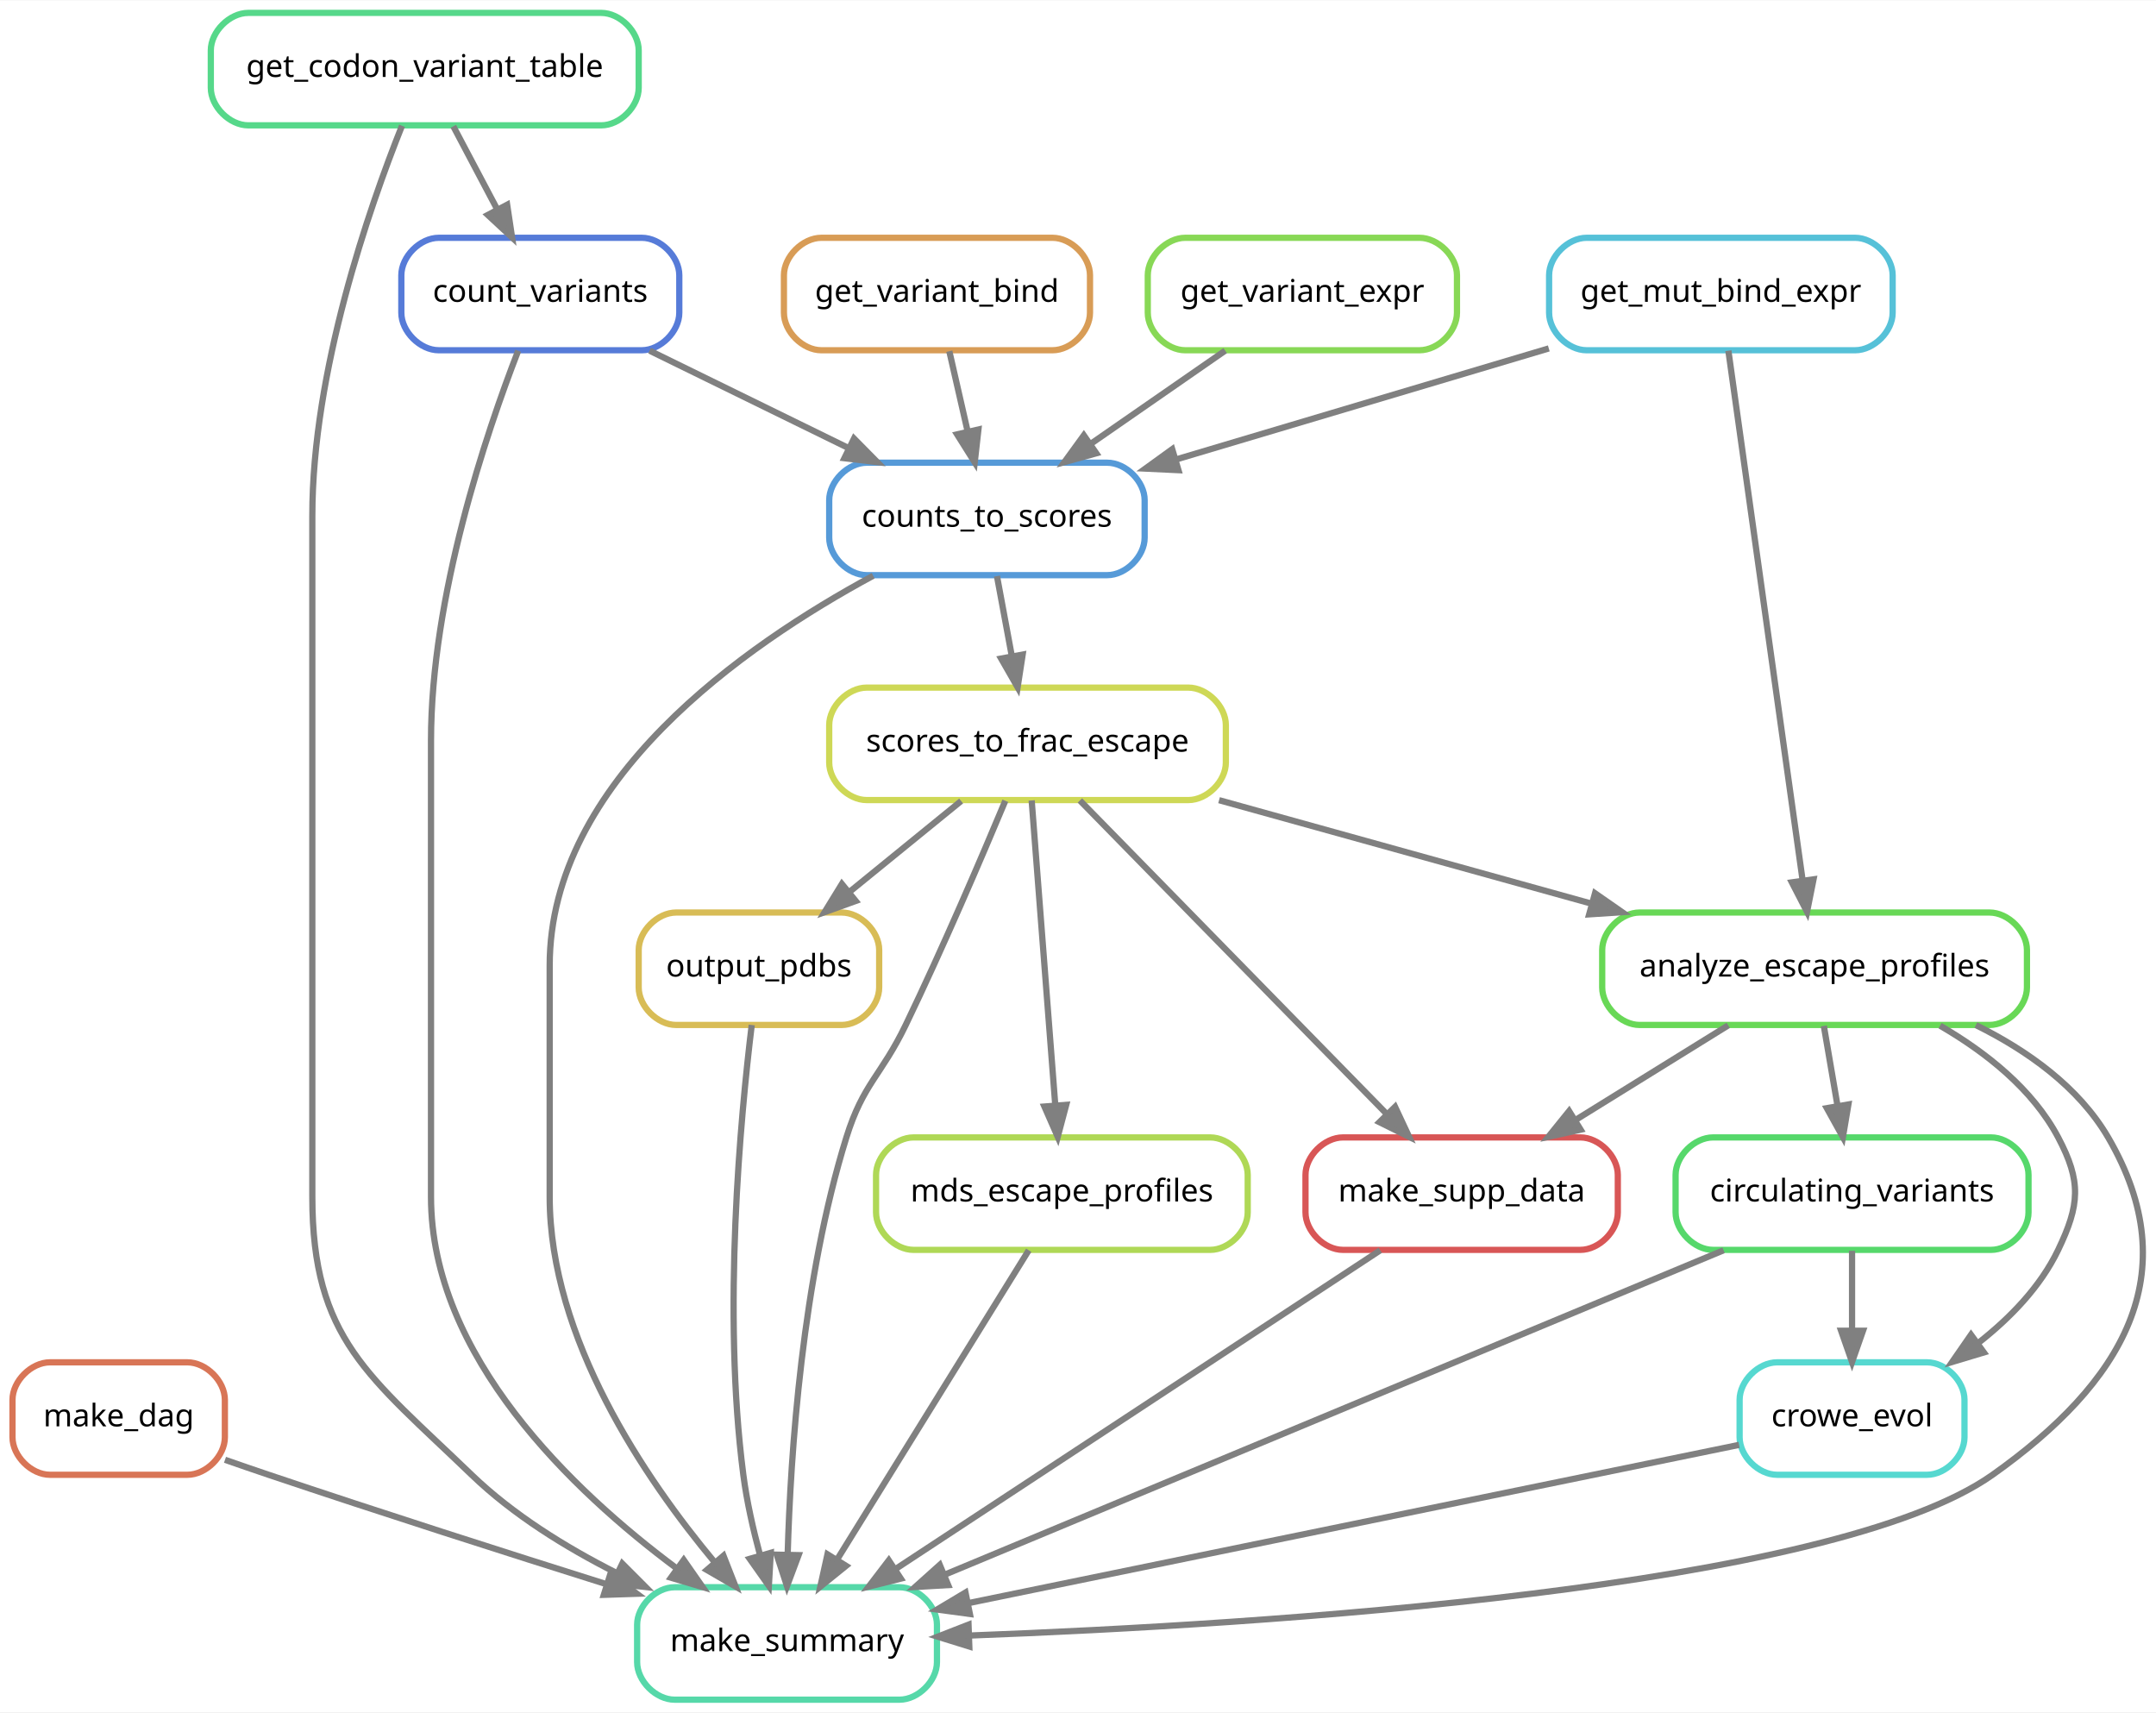
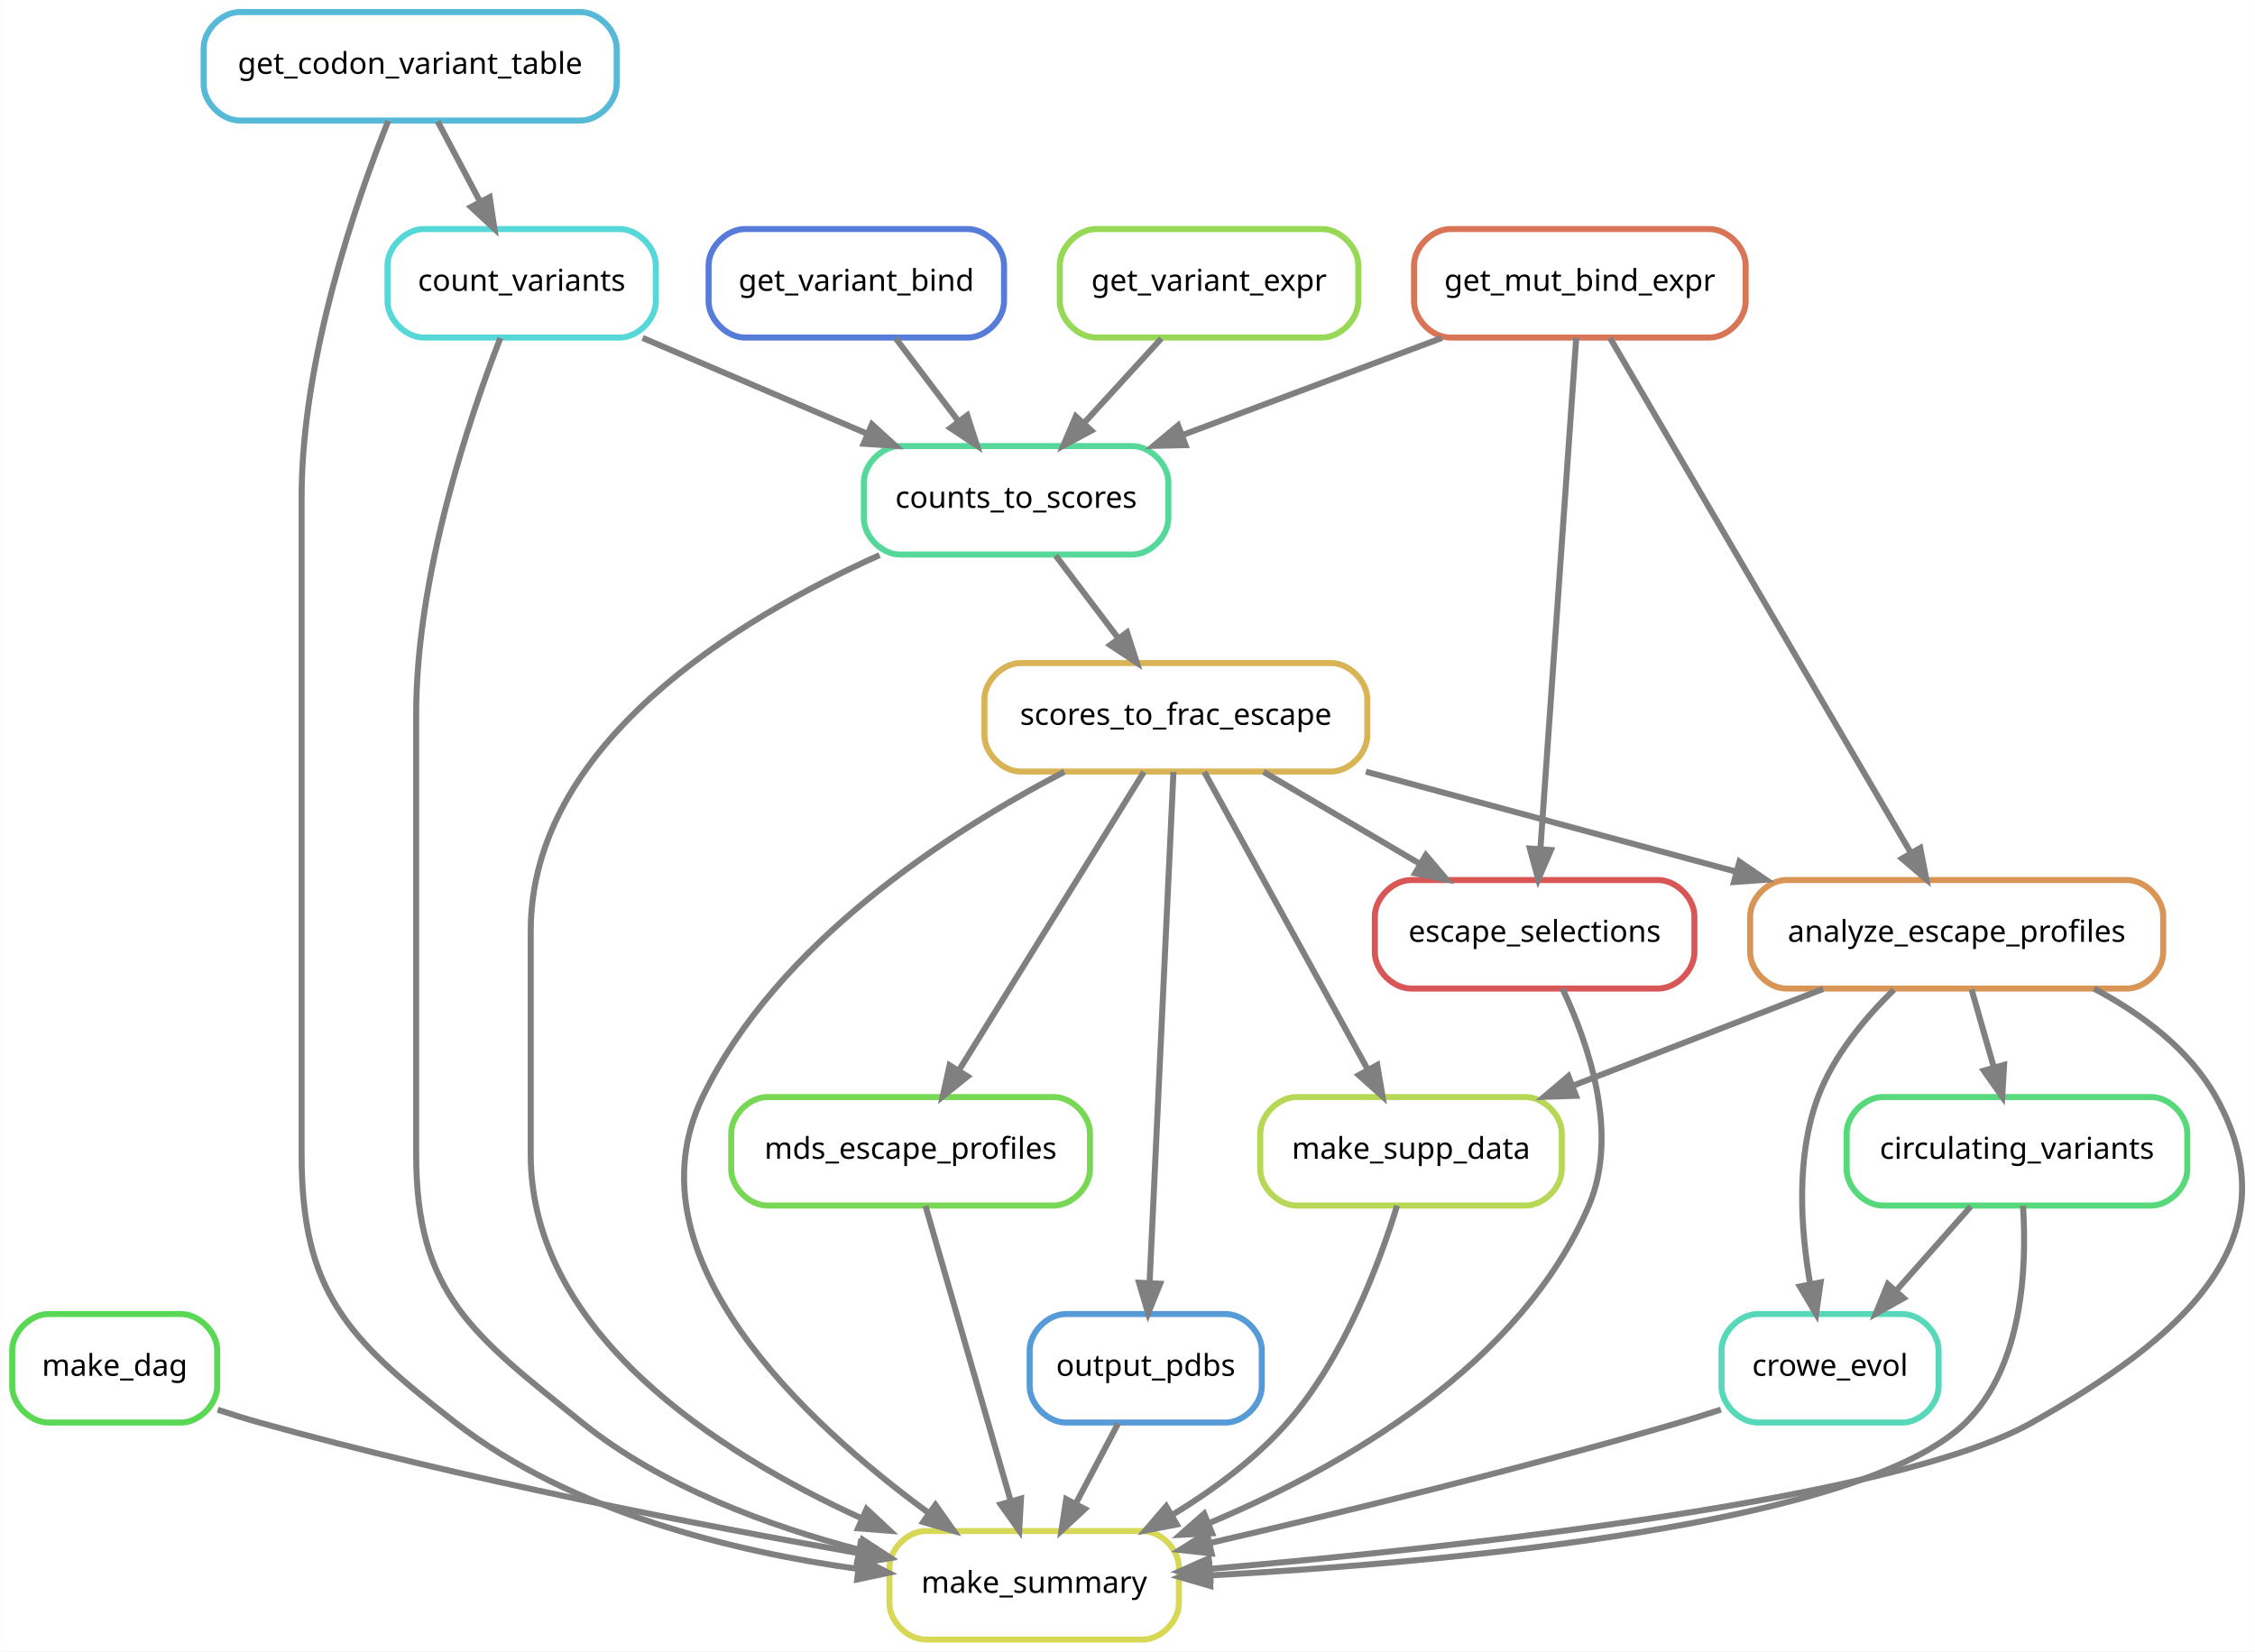
- <svg xmlns="http://www.w3.org/2000/svg" width="690pt" height="548pt" viewBox="0.00 0.00 690.32 548.00">
+ <svg xmlns="http://www.w3.org/2000/svg" width="748pt" height="548pt" viewBox="0.00 0.00 747.91 548.00">
  <g id="graph0" class="graph" transform="scale(1 1) rotate(0) translate(4 544)">
-     <polygon fill="white" stroke="none" points="-4,4 -4,-544 686.321,-544 686.321,4 -4,4" />
+     <polygon fill="white" stroke="none" points="-4,4 -4,-544 743.914,-544 743.914,4 -4,4" />
    <g id="node1" class="node">
-       <path fill="none" stroke="#56d8a9" stroke-width="2" d="M284,-36C284,-36 212,-36 212,-36 206,-36 200,-30 200,-24 200,-24 200,-12 200,-12 200,-6 206,-0 212,-0 212,-0 284,-0 284,-0 290,-0 296,-6 296,-12 296,-12 296,-24 296,-24 296,-30 290,-36 284,-36" />
-       <text text-anchor="middle" x="248" y="-15.5" font-family="sans" font-size="10.00">make_summary</text>
+       <path fill="none" stroke="#d6d856" stroke-width="2" d="M375,-36C375,-36 303,-36 303,-36 297,-36 291,-30 291,-24 291,-24 291,-12 291,-12 291,-6 297,-0 303,-0 303,-0 375,-0 375,-0 381,-0 387,-6 387,-12 387,-12 387,-24 387,-24 387,-30 381,-36 375,-36" />
+       <text text-anchor="middle" x="339" y="-15.5" font-family="sans" font-size="10.00">make_summary</text>
    </g>
    <g id="node2" class="node">
-       <path fill="none" stroke="#d87556" stroke-width="2" d="M56,-108C56,-108 12,-108 12,-108 6,-108 0,-102 0,-96 0,-96 0,-84 0,-84 0,-78 6,-72 12,-72 12,-72 56,-72 56,-72 62,-72 68,-78 68,-84 68,-84 68,-96 68,-96 68,-102 62,-108 56,-108" />
+       <path fill="none" stroke="#59d856" stroke-width="2" d="M56,-108C56,-108 12,-108 12,-108 6,-108 0,-102 0,-96 0,-96 0,-84 0,-84 0,-78 6,-72 12,-72 12,-72 56,-72 56,-72 62,-72 68,-78 68,-84 68,-84 68,-96 68,-96 68,-102 62,-108 56,-108" />
      <text text-anchor="middle" x="34" y="-87.5" font-family="sans" font-size="10.00">make_dag</text>
    </g>
    <g id="edge1" class="edge">
-       <path fill="none" stroke="grey" stroke-width="2" d="M68.043,-76.795C72.724,-75.16 77.476,-73.523 82,-72 117.858,-59.929 158.298,-47.003 190.285,-36.939" />
-       <polygon fill="grey" stroke="grey" stroke-width="2" points="191.434,-40.246 199.926,-33.911 189.337,-33.568 191.434,-40.246" />
+       <path fill="none" stroke="grey" stroke-width="2" d="M68.166,-76.258C72.785,-74.724 77.487,-73.258 82,-72 149.265,-53.248 228.116,-37.951 280.564,-28.694" />
+       <polygon fill="grey" stroke="grey" stroke-width="2" points="281.442,-32.093 290.69,-26.924 280.236,-25.198 281.442,-32.093" />
    </g>
    <g id="node3" class="node">
-       <path fill="none" stroke="#56d88a" stroke-width="2" d="M188.5,-540C188.5,-540 75.5,-540 75.5,-540 69.5,-540 63.5,-534 63.5,-528 63.5,-528 63.5,-516 63.5,-516 63.5,-510 69.5,-504 75.5,-504 75.5,-504 188.5,-504 188.5,-504 194.5,-504 200.5,-510 200.5,-516 200.5,-516 200.5,-528 200.5,-528 200.5,-534 194.5,-540 188.5,-540" />
+       <path fill="none" stroke="#56b9d8" stroke-width="2" d="M188.5,-540C188.5,-540 75.5,-540 75.5,-540 69.5,-540 63.5,-534 63.5,-528 63.5,-528 63.5,-516 63.5,-516 63.5,-510 69.5,-504 75.5,-504 75.5,-504 188.5,-504 188.5,-504 194.5,-504 200.5,-510 200.5,-516 200.5,-516 200.5,-528 200.5,-528 200.5,-534 194.5,-540 188.5,-540" />
      <text text-anchor="middle" x="132" y="-519.5" font-family="sans" font-size="10.00">get_codon_variant_table</text>
    </g>
    <g id="edge2" class="edge">
-       <path fill="none" stroke="grey" stroke-width="2" d="M124.715,-503.867C114.196,-477.531 96,-425.288 96,-379 96,-379 96,-379 96,-161 96,-115.41 114.171,-103.633 147,-72 160.231,-59.251 177.14,-48.781 193.322,-40.612" />
-       <polygon fill="grey" stroke="grey" stroke-width="2" points="195.249,-43.569 202.732,-36.069 192.205,-37.265 195.249,-43.569" />
+       <path fill="none" stroke="grey" stroke-width="2" d="M124.715,-503.867C114.196,-477.531 96,-425.288 96,-379 96,-379 96,-379 96,-161 96,-115.41 110.981,-99.948 147,-72 185.409,-42.198 239.535,-29.145 280.534,-23.432" />
+       <polygon fill="grey" stroke="grey" stroke-width="2" points="281.184,-26.877 290.656,-22.132 280.292,-19.934 281.184,-26.877" />
    </g>
    <g id="node4" class="node">
-       <path fill="none" stroke="#567bd8" stroke-width="2" d="M201.5,-468C201.5,-468 136.5,-468 136.5,-468 130.5,-468 124.5,-462 124.5,-456 124.5,-456 124.5,-444 124.5,-444 124.5,-438 130.5,-432 136.5,-432 136.5,-432 201.5,-432 201.5,-432 207.5,-432 213.5,-438 213.5,-444 213.5,-444 213.5,-456 213.5,-456 213.5,-462 207.5,-468 201.5,-468" />
+       <path fill="none" stroke="#56d8d8" stroke-width="2" d="M201.5,-468C201.5,-468 136.5,-468 136.5,-468 130.5,-468 124.5,-462 124.5,-456 124.5,-456 124.5,-444 124.5,-444 124.5,-438 130.5,-432 136.5,-432 136.5,-432 201.5,-432 201.5,-432 207.5,-432 213.5,-438 213.5,-444 213.5,-444 213.5,-456 213.5,-456 213.5,-462 207.5,-468 201.5,-468" />
      <text text-anchor="middle" x="169" y="-447.5" font-family="sans" font-size="10.00">count_variants</text>
    </g>
-     <g id="edge12" class="edge">
+     <g id="edge13" class="edge">
      <path fill="none" stroke="grey" stroke-width="2" d="M141.146,-503.697C145.403,-495.644 150.556,-485.894 155.266,-476.982" />
      <polygon fill="grey" stroke="grey" stroke-width="2" points="158.38,-478.581 159.959,-468.104 152.192,-475.31 158.38,-478.581" />
    </g>
    <g id="edge3" class="edge">
-       <path fill="none" stroke="grey" stroke-width="2" d="M161.917,-431.848C151.69,-405.487 134,-353.211 134,-307 134,-307 134,-307 134,-161 134,-109.997 179.274,-66.884 212.759,-41.971" />
-       <polygon fill="grey" stroke="grey" stroke-width="2" points="214.923,-44.726 220.984,-36.036 210.826,-39.05 214.923,-44.726" />
+       <path fill="none" stroke="grey" stroke-width="2" d="M161.917,-431.848C151.69,-405.487 134,-353.211 134,-307 134,-307 134,-307 134,-161 134,-114.501 152.798,-101.182 189,-72 215.467,-50.665 251.159,-37.593 281.087,-29.772" />
+       <polygon fill="grey" stroke="grey" stroke-width="2" points="282.13,-33.119 290.994,-27.316 280.445,-26.325 282.13,-33.119" />
    </g>
    <g id="node5" class="node">
-       <path fill="none" stroke="#569ad8" stroke-width="2" d="M350.5,-396C350.5,-396 273.5,-396 273.5,-396 267.5,-396 261.5,-390 261.5,-384 261.5,-384 261.5,-372 261.5,-372 261.5,-366 267.5,-360 273.5,-360 273.5,-360 350.5,-360 350.5,-360 356.5,-360 362.5,-366 362.5,-372 362.5,-372 362.5,-384 362.5,-384 362.5,-390 356.5,-396 350.5,-396" />
-       <text text-anchor="middle" x="312" y="-375.5" font-family="sans" font-size="10.00">counts_to_scores</text>
+       <path fill="none" stroke="#56d89a" stroke-width="2" d="M371.5,-396C371.5,-396 294.5,-396 294.5,-396 288.5,-396 282.5,-390 282.5,-384 282.5,-384 282.5,-372 282.5,-372 282.5,-366 288.5,-360 294.5,-360 294.5,-360 371.5,-360 371.5,-360 377.5,-360 383.5,-366 383.5,-372 383.5,-372 383.5,-384 383.5,-384 383.5,-390 377.5,-396 371.5,-396" />
+       <text text-anchor="middle" x="333" y="-375.5" font-family="sans" font-size="10.00">counts_to_scores</text>
    </g>
-     <g id="edge13" class="edge">
-       <path fill="none" stroke="grey" stroke-width="2" d="M203.982,-431.876C223.198,-422.469 247.226,-410.708 267.737,-400.667" />
-       <polygon fill="grey" stroke="grey" stroke-width="2" points="269.441,-403.73 276.884,-396.19 266.363,-397.443 269.441,-403.73" />
+     <g id="edge14" class="edge">
+       <path fill="none" stroke="grey" stroke-width="2" d="M209.119,-431.876C231.638,-422.264 259.918,-410.193 283.771,-400.013" />
+       <polygon fill="grey" stroke="grey" stroke-width="2" points="285.188,-403.213 293.011,-396.068 282.44,-396.775 285.188,-403.213" />
    </g>
    <g id="edge4" class="edge">
-       <path fill="none" stroke="grey" stroke-width="2" d="M275.582,-359.814C234.101,-337.416 172,-294.026 172,-235 172,-235 172,-235 172,-161 172,-115.641 202.517,-70.749 224.875,-43.946" />
-       <polygon fill="grey" stroke="grey" stroke-width="2" points="227.645,-46.093 231.509,-36.228 222.336,-41.53 227.645,-46.093" />
+       <path fill="none" stroke="grey" stroke-width="2" d="M287.724,-359.821C240.104,-338.457 172,-297.054 172,-235 172,-235 172,-235 172,-161 172,-101.829 233.6,-62.153 281.976,-40.118" />
+       <polygon fill="grey" stroke="grey" stroke-width="2" points="283.406,-43.313 291.145,-36.077 280.582,-36.908 283.406,-43.313" />
    </g>
    <g id="node6" class="node">
-       <path fill="none" stroke="#ced856" stroke-width="2" d="M376.5,-324C376.5,-324 273.5,-324 273.5,-324 267.5,-324 261.5,-318 261.5,-312 261.5,-312 261.5,-300 261.5,-300 261.5,-294 267.5,-288 273.5,-288 273.5,-288 376.5,-288 376.5,-288 382.5,-288 388.5,-294 388.5,-300 388.5,-300 388.5,-312 388.5,-312 388.5,-318 382.5,-324 376.5,-324" />
-       <text text-anchor="middle" x="325" y="-303.5" font-family="sans" font-size="10.00">scores_to_frac_escape</text>
+       <path fill="none" stroke="#d8b456" stroke-width="2" d="M437.5,-324C437.5,-324 334.5,-324 334.5,-324 328.5,-324 322.5,-318 322.5,-312 322.5,-312 322.5,-300 322.5,-300 322.5,-294 328.5,-288 334.5,-288 334.5,-288 437.5,-288 437.5,-288 443.5,-288 449.5,-294 449.5,-300 449.5,-300 449.5,-312 449.5,-312 449.5,-318 443.5,-324 437.5,-324" />
+       <text text-anchor="middle" x="386" y="-303.5" font-family="sans" font-size="10.00">scores_to_frac_escape</text>
+     </g>
+     <g id="edge18" class="edge">
+       <path fill="none" stroke="grey" stroke-width="2" d="M346.101,-359.697C352.391,-351.389 360.047,-341.277 366.965,-332.141" />
+       <polygon fill="grey" stroke="grey" stroke-width="2" points="369.804,-334.19 373.05,-324.104 364.223,-329.964 369.804,-334.19" />
+     </g>
+     <g id="edge5" class="edge">
+       <path fill="none" stroke="grey" stroke-width="2" d="M349.009,-287.933C310.917,-268.07 253.736,-231.314 229,-180 203.489,-127.079 263.117,-71.921 304.176,-41.878" />
+       <polygon fill="grey" stroke="grey" stroke-width="2" points="306.256,-44.693 312.363,-36.035 302.19,-38.995 306.256,-44.693" />
+     </g>
+     <g id="node7" class="node">
+       <path fill="none" stroke="#d89556" stroke-width="2" d="M701.5,-252C701.5,-252 588.5,-252 588.5,-252 582.5,-252 576.5,-246 576.5,-240 576.5,-240 576.5,-228 576.5,-228 576.5,-222 582.5,-216 588.5,-216 588.5,-216 701.5,-216 701.5,-216 707.5,-216 713.5,-222 713.5,-228 713.5,-228 713.5,-240 713.5,-240 713.5,-246 707.5,-252 701.5,-252" />
+       <text text-anchor="middle" x="645" y="-231.5" font-family="sans" font-size="10.00">analyze_escape_profiles</text>
+     </g>
+     <g id="edge19" class="edge">
+       <path fill="none" stroke="grey" stroke-width="2" d="M449.027,-287.966C486.159,-277.93 533.295,-265.19 572.033,-254.721" />
+       <polygon fill="grey" stroke="grey" stroke-width="2" points="572.95,-258.099 581.69,-252.111 571.123,-251.341 572.95,-258.099" />
+     </g>
+     <g id="node8" class="node">
+       <path fill="none" stroke="#78d856" stroke-width="2" d="M345.5,-180C345.5,-180 250.5,-180 250.5,-180 244.5,-180 238.5,-174 238.5,-168 238.5,-168 238.5,-156 238.5,-156 238.5,-150 244.5,-144 250.5,-144 250.5,-144 345.5,-144 345.5,-144 351.5,-144 357.5,-150 357.5,-156 357.5,-156 357.5,-168 357.5,-168 357.5,-174 351.5,-180 345.5,-180" />
+       <text text-anchor="middle" x="298" y="-159.5" font-family="sans" font-size="10.00">mds_escape_profiles</text>
+     </g>
+     <g id="edge21" class="edge">
+       <path fill="none" stroke="grey" stroke-width="2" d="M375.385,-287.871C360.123,-263.244 331.86,-217.638 314.041,-188.885" />
+       <polygon fill="grey" stroke="grey" stroke-width="2" points="316.895,-186.846 308.653,-180.189 310.945,-190.533 316.895,-186.846" />
+     </g>
+     <g id="node9" class="node">
+       <path fill="none" stroke="#569ad8" stroke-width="2" d="M402.5,-108C402.5,-108 349.5,-108 349.5,-108 343.5,-108 337.5,-102 337.5,-96 337.5,-96 337.5,-84 337.5,-84 337.5,-78 343.5,-72 349.5,-72 349.5,-72 402.5,-72 402.5,-72 408.5,-72 414.5,-78 414.5,-84 414.5,-84 414.5,-96 414.5,-96 414.5,-102 408.5,-108 402.5,-108" />
+       <text text-anchor="middle" x="376" y="-87.5" font-family="sans" font-size="10.00">output_pdbs</text>
+     </g>
+     <g id="edge22" class="edge">
+       <path fill="none" stroke="grey" stroke-width="2" d="M385.199,-287.849C383.469,-250.832 379.373,-163.181 377.28,-118.386" />
+       <polygon fill="grey" stroke="grey" stroke-width="2" points="380.768,-118.058 376.805,-108.232 373.776,-118.385 380.768,-118.058" />
+     </g>
+     <g id="node12" class="node">
+       <path fill="none" stroke="#b6d856" stroke-width="2" d="M502,-180C502,-180 426,-180 426,-180 420,-180 414,-174 414,-168 414,-168 414,-156 414,-156 414,-150 420,-144 426,-144 426,-144 502,-144 502,-144 508,-144 514,-150 514,-156 514,-156 514,-168 514,-168 514,-174 508,-180 502,-180" />
+       <text text-anchor="middle" x="464" y="-159.5" font-family="sans" font-size="10.00">make_supp_data</text>
+     </g>
+     <g id="edge26" class="edge">
+       <path fill="none" stroke="grey" stroke-width="2" d="M395.409,-287.871C408.878,-263.35 433.771,-218.032 449.576,-189.259" />
+       <polygon fill="grey" stroke="grey" stroke-width="2" points="452.811,-190.639 454.558,-180.189 446.676,-187.269 452.811,-190.639" />
+     </g>
+     <g id="node13" class="node">
+       <path fill="none" stroke="#d85656" stroke-width="2" d="M546,-252C546,-252 464,-252 464,-252 458,-252 452,-246 452,-240 452,-240 452,-228 452,-228 452,-222 458,-216 464,-216 464,-216 546,-216 546,-216 552,-216 558,-222 558,-228 558,-228 558,-240 558,-240 558,-246 552,-252 546,-252" />
+       <text text-anchor="middle" x="505" y="-231.5" font-family="sans" font-size="10.00">escape_selections</text>
+     </g>
+     <g id="edge28" class="edge">
+       <path fill="none" stroke="grey" stroke-width="2" d="M415.111,-287.876C430.67,-278.724 450.019,-267.342 466.776,-257.485" />
+       <polygon fill="grey" stroke="grey" stroke-width="2" points="468.933,-260.277 475.777,-252.19 465.383,-254.243 468.933,-260.277" />
+     </g>
+     <g id="edge6" class="edge">
+       <path fill="none" stroke="grey" stroke-width="2" d="M690.547,-215.977C706.247,-207.658 722.108,-195.925 731,-180 757.876,-131.868 718.022,-99.073 670,-72 624.422,-46.305 479.575,-30.558 397.394,-23.461" />
+       <polygon fill="grey" stroke="grey" stroke-width="2" points="397.465,-19.955 387.206,-22.598 396.874,-26.93 397.465,-19.955" />
+     </g>
+     <g id="node10" class="node">
+       <path fill="none" stroke="#56d87b" stroke-width="2" d="M709.5,-180C709.5,-180 620.5,-180 620.5,-180 614.5,-180 608.5,-174 608.5,-168 608.5,-168 608.5,-156 608.5,-156 608.5,-150 614.5,-144 620.5,-144 620.5,-144 709.5,-144 709.5,-144 715.5,-144 721.5,-150 721.5,-156 721.5,-156 721.5,-168 721.5,-168 721.5,-174 715.5,-180 709.5,-180" />
+       <text text-anchor="middle" x="665" y="-159.5" font-family="sans" font-size="10.00">circulating_variants</text>
+     </g>
+     <g id="edge23" class="edge">
+       <path fill="none" stroke="grey" stroke-width="2" d="M649.944,-215.697C652.172,-207.898 654.855,-198.509 657.335,-189.829" />
+       <polygon fill="grey" stroke="grey" stroke-width="2" points="660.731,-190.681 660.113,-180.104 654,-188.758 660.731,-190.681" />
+     </g>
+     <g id="node11" class="node">
+       <path fill="none" stroke="#56d8b9" stroke-width="2" d="M627,-108C627,-108 579,-108 579,-108 573,-108 567,-102 567,-96 567,-96 567,-84 567,-84 567,-78 573,-72 579,-72 579,-72 627,-72 627,-72 633,-72 639,-78 639,-84 639,-84 639,-96 639,-96 639,-102 633,-108 627,-108" />
+       <text text-anchor="middle" x="603" y="-87.5" font-family="sans" font-size="10.00">crowe_evol</text>
+     </g>
+     <g id="edge24" class="edge">
+       <path fill="none" stroke="grey" stroke-width="2" d="M624.177,-215.615C614.542,-206.198 604.115,-193.697 599,-180 591.582,-160.136 593.256,-136.023 596.412,-117.909" />
+       <polygon fill="grey" stroke="grey" stroke-width="2" points="599.861,-118.506 598.383,-108.015 592.996,-117.138 599.861,-118.506" />
+     </g>
+     <g id="edge27" class="edge">
+       <path fill="none" stroke="grey" stroke-width="2" d="M600.722,-215.876C575.649,-206.179 544.104,-193.98 517.635,-183.743" />
+       <polygon fill="grey" stroke="grey" stroke-width="2" points="518.723,-180.411 508.134,-180.068 516.198,-186.94 518.723,-180.411" />
+     </g>
+     <g id="edge7" class="edge">
+       <path fill="none" stroke="grey" stroke-width="2" d="M302.946,-143.871C309.964,-119.564 322.883,-74.819 331.2,-46.013" />
+       <polygon fill="grey" stroke="grey" stroke-width="2" points="334.625,-46.768 334.037,-36.189 327.9,-44.826 334.625,-46.768" />
+     </g>
+     <g id="edge8" class="edge">
+       <path fill="none" stroke="grey" stroke-width="2" d="M366.854,-71.697C362.597,-63.644 357.444,-53.895 352.734,-44.982" />
+       <polygon fill="grey" stroke="grey" stroke-width="2" points="355.808,-43.31 348.041,-36.104 349.62,-46.581 355.808,-43.31" />
+     </g>
+     <g id="edge9" class="edge">
+       <path fill="none" stroke="grey" stroke-width="2" d="M666.996,-143.958C668.321,-123.832 667.087,-90.73 648,-72 613.377,-38.024 477.164,-25.667 397.617,-21.295" />
+       <polygon fill="grey" stroke="grey" stroke-width="2" points="397.428,-17.78 387.259,-20.753 397.063,-24.771 397.428,-17.78" />
+     </g>
+     <g id="edge25" class="edge">
+       <path fill="none" stroke="grey" stroke-width="2" d="M649.674,-143.697C642.241,-135.305 633.177,-125.07 625.02,-115.861" />
+       <polygon fill="grey" stroke="grey" stroke-width="2" points="627.4,-113.27 618.15,-108.104 622.16,-117.911 627.4,-113.27" />
+     </g>
+     <g id="edge10" class="edge">
+       <path fill="none" stroke="grey" stroke-width="2" d="M566.794,-76.287C562.171,-74.782 557.487,-73.316 553,-72 500.696,-56.661 440.362,-41.987 397.117,-31.985" />
+       <polygon fill="grey" stroke="grey" stroke-width="2" points="397.864,-28.565 387.334,-29.734 396.295,-35.387 397.864,-28.565" />
+     </g>
+     <g id="edge11" class="edge">
+       <path fill="none" stroke="grey" stroke-width="2" d="M459.37,-143.954C453.47,-124.728 441.729,-93.362 423,-72 412.369,-59.875 398.296,-49.536 384.715,-41.296" />
+       <polygon fill="grey" stroke="grey" stroke-width="2" points="386.308,-38.174 375.901,-36.187 382.797,-44.23 386.308,-38.174" />
+     </g>
+     <g id="edge12" class="edge">
+       <path fill="none" stroke="grey" stroke-width="2" d="M514.231,-215.993C522.899,-197.62 533.137,-167.783 523,-144 500.452,-91.098 441.88,-57.447 396.821,-38.55" />
+       <polygon fill="grey" stroke="grey" stroke-width="2" points="398.012,-35.255 387.429,-34.739 395.38,-41.742 398.012,-35.255" />
+     </g>
+     <g id="node14" class="node">
+       <path fill="none" stroke="#d87556" stroke-width="2" d="M563,-468C563,-468 477,-468 477,-468 471,-468 465,-462 465,-456 465,-456 465,-444 465,-444 465,-438 471,-432 477,-432 477,-432 563,-432 563,-432 569,-432 575,-438 575,-444 575,-444 575,-456 575,-456 575,-462 569,-468 563,-468" />
+       <text text-anchor="middle" x="520" y="-447.5" font-family="sans" font-size="10.00">get_mut_bind_expr</text>
+     </g>
+     <g id="edge15" class="edge">
+       <path fill="none" stroke="grey" stroke-width="2" d="M474.255,-431.876C448.236,-422.137 415.474,-409.872 388.053,-399.608" />
+       <polygon fill="grey" stroke="grey" stroke-width="2" points="389.189,-396.296 378.597,-396.068 386.735,-402.852 389.189,-396.296" />
+     </g>
+     <g id="edge20" class="edge">
+       <path fill="none" stroke="grey" stroke-width="2" d="M530.018,-431.849C551.869,-394.44 603.924,-305.322 629.825,-260.98" />
+       <polygon fill="grey" stroke="grey" stroke-width="2" points="632.913,-262.633 634.934,-252.232 626.868,-259.102 632.913,-262.633" />
+     </g>
+     <g id="edge29" class="edge">
+       <path fill="none" stroke="grey" stroke-width="2" d="M518.798,-431.849C516.203,-394.832 510.059,-307.181 506.92,-262.386" />
+       <polygon fill="grey" stroke="grey" stroke-width="2" points="510.399,-261.963 506.208,-252.232 503.416,-262.453 510.399,-261.963" />
+     </g>
+     <g id="node15" class="node">
+       <path fill="none" stroke="#97d856" stroke-width="2" d="M434.5,-468C434.5,-468 359.5,-468 359.5,-468 353.5,-468 347.5,-462 347.5,-456 347.5,-456 347.5,-444 347.5,-444 347.5,-438 353.5,-432 359.5,-432 359.5,-432 434.5,-432 434.5,-432 440.5,-432 446.5,-438 446.5,-444 446.5,-444 446.5,-456 446.5,-456 446.5,-462 440.5,-468 434.5,-468" />
+       <text text-anchor="middle" x="397" y="-447.5" font-family="sans" font-size="10.00">get_variant_expr</text>
+     </g>
+     <g id="edge16" class="edge">
+       <path fill="none" stroke="grey" stroke-width="2" d="M381.18,-431.697C373.43,-423.22 363.961,-412.864 355.476,-403.583" />
+       <polygon fill="grey" stroke="grey" stroke-width="2" points="357.969,-401.123 348.638,-396.104 352.803,-405.846 357.969,-401.123" />
+     </g>
+     <g id="node16" class="node">
+       <path fill="none" stroke="#567bd8" stroke-width="2" d="M317,-468C317,-468 243,-468 243,-468 237,-468 231,-462 231,-456 231,-456 231,-444 231,-444 231,-438 237,-432 243,-432 243,-432 317,-432 317,-432 323,-432 329,-438 329,-444 329,-444 329,-456 329,-456 329,-462 323,-468 317,-468" />
+       <text text-anchor="middle" x="280" y="-447.5" font-family="sans" font-size="10.00">get_variant_bind</text>
    </g>
    <g id="edge17" class="edge">
-       <path fill="none" stroke="grey" stroke-width="2" d="M315.213,-359.697C316.646,-351.983 318.368,-342.712 319.965,-334.112" />
-       <polygon fill="grey" stroke="grey" stroke-width="2" points="323.439,-334.575 321.823,-324.104 316.556,-333.297 323.439,-334.575" />
-     </g>
-     <g id="edge5" class="edge">
-       <path fill="none" stroke="grey" stroke-width="2" d="M317.888,-287.77C310.335,-269.718 297.87,-240.617 286,-216 278.142,-199.704 272.373,-197.275 267,-180 252.881,-134.606 249.122,-79.026 248.199,-46.462" />
-       <polygon fill="grey" stroke="grey" stroke-width="2" points="251.695,-46.273 247.983,-36.349 244.697,-46.422 251.695,-46.273" />
-     </g>
-     <g id="node7" class="node">
-       <path fill="none" stroke="#68d856" stroke-width="2" d="M633,-252C633,-252 521,-252 521,-252 515,-252 509,-246 509,-240 509,-240 509,-228 509,-228 509,-222 515,-216 521,-216 521,-216 633,-216 633,-216 639,-216 645,-222 645,-228 645,-228 645,-240 645,-240 645,-246 639,-252 633,-252" />
-       <text text-anchor="middle" x="577" y="-231.5" font-family="sans" font-size="10.00">analyze_escape_profiles</text>
-     </g>
-     <g id="edge18" class="edge">
-       <path fill="none" stroke="grey" stroke-width="2" d="M386.324,-287.966C422.299,-277.972 467.926,-265.298 505.526,-254.854" />
-       <polygon fill="grey" stroke="grey" stroke-width="2" points="506.703,-258.16 515.401,-252.111 504.829,-251.415 506.703,-258.16" />
-     </g>
-     <g id="node8" class="node">
-       <path fill="none" stroke="#afd856" stroke-width="2" d="M383.5,-180C383.5,-180 288.5,-180 288.5,-180 282.5,-180 276.5,-174 276.5,-168 276.5,-168 276.5,-156 276.5,-156 276.5,-150 282.5,-144 288.5,-144 288.5,-144 383.5,-144 383.5,-144 389.5,-144 395.5,-150 395.5,-156 395.5,-156 395.5,-168 395.5,-168 395.5,-174 389.5,-180 383.5,-180" />
-       <text text-anchor="middle" x="336" y="-159.5" font-family="sans" font-size="10.00">mds_escape_profiles</text>
-     </g>
-     <g id="edge20" class="edge">
-       <path fill="none" stroke="grey" stroke-width="2" d="M326.327,-287.871C328.202,-263.67 331.646,-219.211 333.878,-190.393" />
-       <polygon fill="grey" stroke="grey" stroke-width="2" points="337.386,-190.43 334.668,-180.189 330.406,-189.889 337.386,-190.43" />
-     </g>
-     <g id="node9" class="node">
-       <path fill="none" stroke="#d8bc56" stroke-width="2" d="M265.5,-252C265.5,-252 212.5,-252 212.5,-252 206.5,-252 200.5,-246 200.5,-240 200.5,-240 200.5,-228 200.5,-228 200.5,-222 206.5,-216 212.5,-216 212.5,-216 265.5,-216 265.5,-216 271.5,-216 277.5,-222 277.5,-228 277.5,-228 277.5,-240 277.5,-240 277.5,-246 271.5,-252 265.5,-252" />
-       <text text-anchor="middle" x="239" y="-231.5" font-family="sans" font-size="10.00">output_pdbs</text>
-     </g>
-     <g id="edge21" class="edge">
-       <path fill="none" stroke="grey" stroke-width="2" d="M303.742,-287.697C292.911,-278.881 279.582,-268.032 267.84,-258.474" />
-       <polygon fill="grey" stroke="grey" stroke-width="2" points="269.979,-255.703 260.014,-252.104 265.56,-261.132 269.979,-255.703" />
-     </g>
-     <g id="node12" class="node">
-       <path fill="none" stroke="#d85656" stroke-width="2" d="M502,-180C502,-180 426,-180 426,-180 420,-180 414,-174 414,-168 414,-168 414,-156 414,-156 414,-150 420,-144 426,-144 426,-144 502,-144 502,-144 508,-144 514,-150 514,-156 514,-156 514,-168 514,-168 514,-174 508,-180 502,-180" />
-       <text text-anchor="middle" x="464" y="-159.5" font-family="sans" font-size="10.00">make_supp_data</text>
-     </g>
-     <g id="edge25" class="edge">
-       <path fill="none" stroke="grey" stroke-width="2" d="M341.767,-287.871C366.291,-262.817 412.069,-216.052 440.109,-187.406" />
-       <polygon fill="grey" stroke="grey" stroke-width="2" points="442.68,-189.784 447.174,-180.189 437.678,-184.887 442.68,-189.784" />
-     </g>
-     <g id="edge6" class="edge">
-       <path fill="none" stroke="grey" stroke-width="2" d="M628.648,-215.965C645.14,-207.803 661.55,-196.177 671,-180 696.593,-136.189 675.405,-101.327 634,-72 582.525,-35.54 401.172,-24.074 306.508,-20.536" />
-       <polygon fill="grey" stroke="grey" stroke-width="2" points="306.357,-17.029 296.239,-20.171 306.108,-24.024 306.357,-17.029" />
-     </g>
-     <g id="node10" class="node">
-       <path fill="none" stroke="#56d86b" stroke-width="2" d="M633.5,-180C633.5,-180 544.5,-180 544.5,-180 538.5,-180 532.5,-174 532.5,-168 532.5,-168 532.5,-156 532.5,-156 532.5,-150 538.5,-144 544.5,-144 544.5,-144 633.5,-144 633.5,-144 639.5,-144 645.5,-150 645.5,-156 645.5,-156 645.5,-168 645.5,-168 645.5,-174 639.5,-180 633.5,-180" />
-       <text text-anchor="middle" x="589" y="-159.5" font-family="sans" font-size="10.00">circulating_variants</text>
-     </g>
-     <g id="edge22" class="edge">
-       <path fill="none" stroke="grey" stroke-width="2" d="M579.966,-215.697C581.289,-207.983 582.878,-198.712 584.352,-190.112" />
-       <polygon fill="grey" stroke="grey" stroke-width="2" points="587.828,-190.552 586.068,-180.104 580.928,-189.369 587.828,-190.552" />
-     </g>
-     <g id="node11" class="node">
-       <path fill="none" stroke="#56d8d0" stroke-width="2" d="M613,-108C613,-108 565,-108 565,-108 559,-108 553,-102 553,-96 553,-96 553,-84 553,-84 553,-78 559,-72 565,-72 565,-72 613,-72 613,-72 619,-72 625,-78 625,-84 625,-84 625,-96 625,-96 625,-102 619,-108 613,-108" />
-       <text text-anchor="middle" x="589" y="-87.5" font-family="sans" font-size="10.00">crowe_evol</text>
-     </g>
-     <g id="edge23" class="edge">
-       <path fill="none" stroke="grey" stroke-width="2" d="M617.18,-215.771C631.831,-207.28 646.802,-195.482 655,-180 662.487,-165.86 661.918,-158.427 655,-144 649.335,-132.185 639.609,-122.171 629.339,-114.136" />
-       <polygon fill="grey" stroke="grey" stroke-width="2" points="631.202,-111.163 621.053,-108.12 627.089,-116.828 631.202,-111.163" />
-     </g>
-     <g id="edge26" class="edge">
-       <path fill="none" stroke="grey" stroke-width="2" d="M549.357,-215.876C534.582,-206.724 516.209,-195.342 500.297,-185.485" />
-       <polygon fill="grey" stroke="grey" stroke-width="2" points="502.093,-182.481 491.749,-180.19 498.407,-188.431 502.093,-182.481" />
-     </g>
-     <g id="edge7" class="edge">
-       <path fill="none" stroke="grey" stroke-width="2" d="M325.385,-143.871C310.123,-119.244 281.86,-73.638 264.041,-44.885" />
-       <polygon fill="grey" stroke="grey" stroke-width="2" points="266.895,-42.846 258.653,-36.189 260.945,-46.533 266.895,-42.846" />
-     </g>
-     <g id="edge8" class="edge">
-       <path fill="none" stroke="grey" stroke-width="2" d="M236.696,-215.992C233.1,-186.526 227.23,-124.136 234,-72 235.103,-63.506 237.161,-54.434 239.366,-46.24" />
-       <polygon fill="grey" stroke="grey" stroke-width="2" points="242.784,-47.017 242.176,-36.44 236.055,-45.087 242.784,-47.017" />
-     </g>
-     <g id="edge9" class="edge">
-       <path fill="none" stroke="grey" stroke-width="2" d="M547.867,-143.871C485.314,-117.823 366.4,-68.304 298.628,-40.083" />
-       <polygon fill="grey" stroke="grey" stroke-width="2" points="299.59,-36.692 289.013,-36.079 296.899,-43.154 299.59,-36.692" />
-     </g>
-     <g id="edge24" class="edge">
-       <path fill="none" stroke="grey" stroke-width="2" d="M589,-143.697C589,-135.983 589,-126.712 589,-118.112" />
-       <polygon fill="grey" stroke="grey" stroke-width="2" points="592.5,-118.104 589,-108.104 585.5,-118.104 592.5,-118.104" />
-     </g>
-     <g id="edge10" class="edge">
-       <path fill="none" stroke="grey" stroke-width="2" d="M552.83,-81.575C493.934,-69.485 376.801,-45.44 306.122,-30.931" />
-       <polygon fill="grey" stroke="grey" stroke-width="2" points="306.543,-27.445 296.043,-28.862 305.135,-34.302 306.543,-27.445" />
-     </g>
-     <g id="edge11" class="edge">
-       <path fill="none" stroke="grey" stroke-width="2" d="M437.945,-143.871C399.105,-118.338 325.962,-70.253 282.653,-41.781" />
-       <polygon fill="grey" stroke="grey" stroke-width="2" points="284.426,-38.758 274.147,-36.189 280.58,-44.607 284.426,-38.758" />
-     </g>
-     <g id="node13" class="node">
-       <path fill="none" stroke="#56c1d8" stroke-width="2" d="M590,-468C590,-468 504,-468 504,-468 498,-468 492,-462 492,-456 492,-456 492,-444 492,-444 492,-438 498,-432 504,-432 504,-432 590,-432 590,-432 596,-432 602,-438 602,-444 602,-444 602,-456 602,-456 602,-462 596,-468 590,-468" />
-       <text text-anchor="middle" x="547" y="-447.5" font-family="sans" font-size="10.00">get_mut_bind_expr</text>
-     </g>
-     <g id="edge14" class="edge">
-       <path fill="none" stroke="grey" stroke-width="2" d="M491.903,-432.588C456.037,-421.905 409.244,-407.966 372.371,-396.983" />
-       <polygon fill="grey" stroke="grey" stroke-width="2" points="373.321,-393.614 362.738,-394.114 371.323,-400.323 373.321,-393.614" />
-     </g>
-     <g id="edge19" class="edge">
-       <path fill="none" stroke="grey" stroke-width="2" d="M549.404,-431.849C554.594,-394.832 566.881,-307.181 573.161,-262.386" />
-       <polygon fill="grey" stroke="grey" stroke-width="2" points="576.662,-262.622 574.584,-252.232 569.73,-261.65 576.662,-262.622" />
-     </g>
-     <g id="node14" class="node">
-       <path fill="none" stroke="#88d856" stroke-width="2" d="M450.5,-468C450.5,-468 375.5,-468 375.5,-468 369.5,-468 363.5,-462 363.5,-456 363.5,-456 363.5,-444 363.5,-444 363.5,-438 369.5,-432 375.5,-432 375.5,-432 450.5,-432 450.5,-432 456.5,-432 462.5,-438 462.5,-444 462.5,-444 462.5,-456 462.5,-456 462.5,-462 456.5,-468 450.5,-468" />
-       <text text-anchor="middle" x="413" y="-447.5" font-family="sans" font-size="10.00">get_variant_expr</text>
-     </g>
-     <g id="edge15" class="edge">
-       <path fill="none" stroke="grey" stroke-width="2" d="M388.293,-431.876C375.331,-422.893 359.272,-411.763 345.235,-402.034" />
-       <polygon fill="grey" stroke="grey" stroke-width="2" points="347.015,-399.009 336.802,-396.19 343.028,-404.763 347.015,-399.009" />
-     </g>
-     <g id="node15" class="node">
-       <path fill="none" stroke="#d89c56" stroke-width="2" d="M333,-468C333,-468 259,-468 259,-468 253,-468 247,-462 247,-456 247,-456 247,-444 247,-444 247,-438 253,-432 259,-432 259,-432 333,-432 333,-432 339,-432 345,-438 345,-444 345,-444 345,-456 345,-456 345,-462 339,-468 333,-468" />
-       <text text-anchor="middle" x="296" y="-447.5" font-family="sans" font-size="10.00">get_variant_bind</text>
-     </g>
-     <g id="edge16" class="edge">
-       <path fill="none" stroke="grey" stroke-width="2" d="M299.955,-431.697C301.718,-423.983 303.837,-414.712 305.803,-406.112" />
-       <polygon fill="grey" stroke="grey" stroke-width="2" points="309.274,-406.633 308.09,-396.104 302.45,-405.073 309.274,-406.633" />
+       <path fill="none" stroke="grey" stroke-width="2" d="M293.101,-431.697C299.391,-423.389 307.047,-413.277 313.965,-404.141" />
+       <polygon fill="grey" stroke="grey" stroke-width="2" points="316.804,-406.19 320.05,-396.104 311.223,-401.964 316.804,-406.19" />
    </g>
  </g>
</svg>
